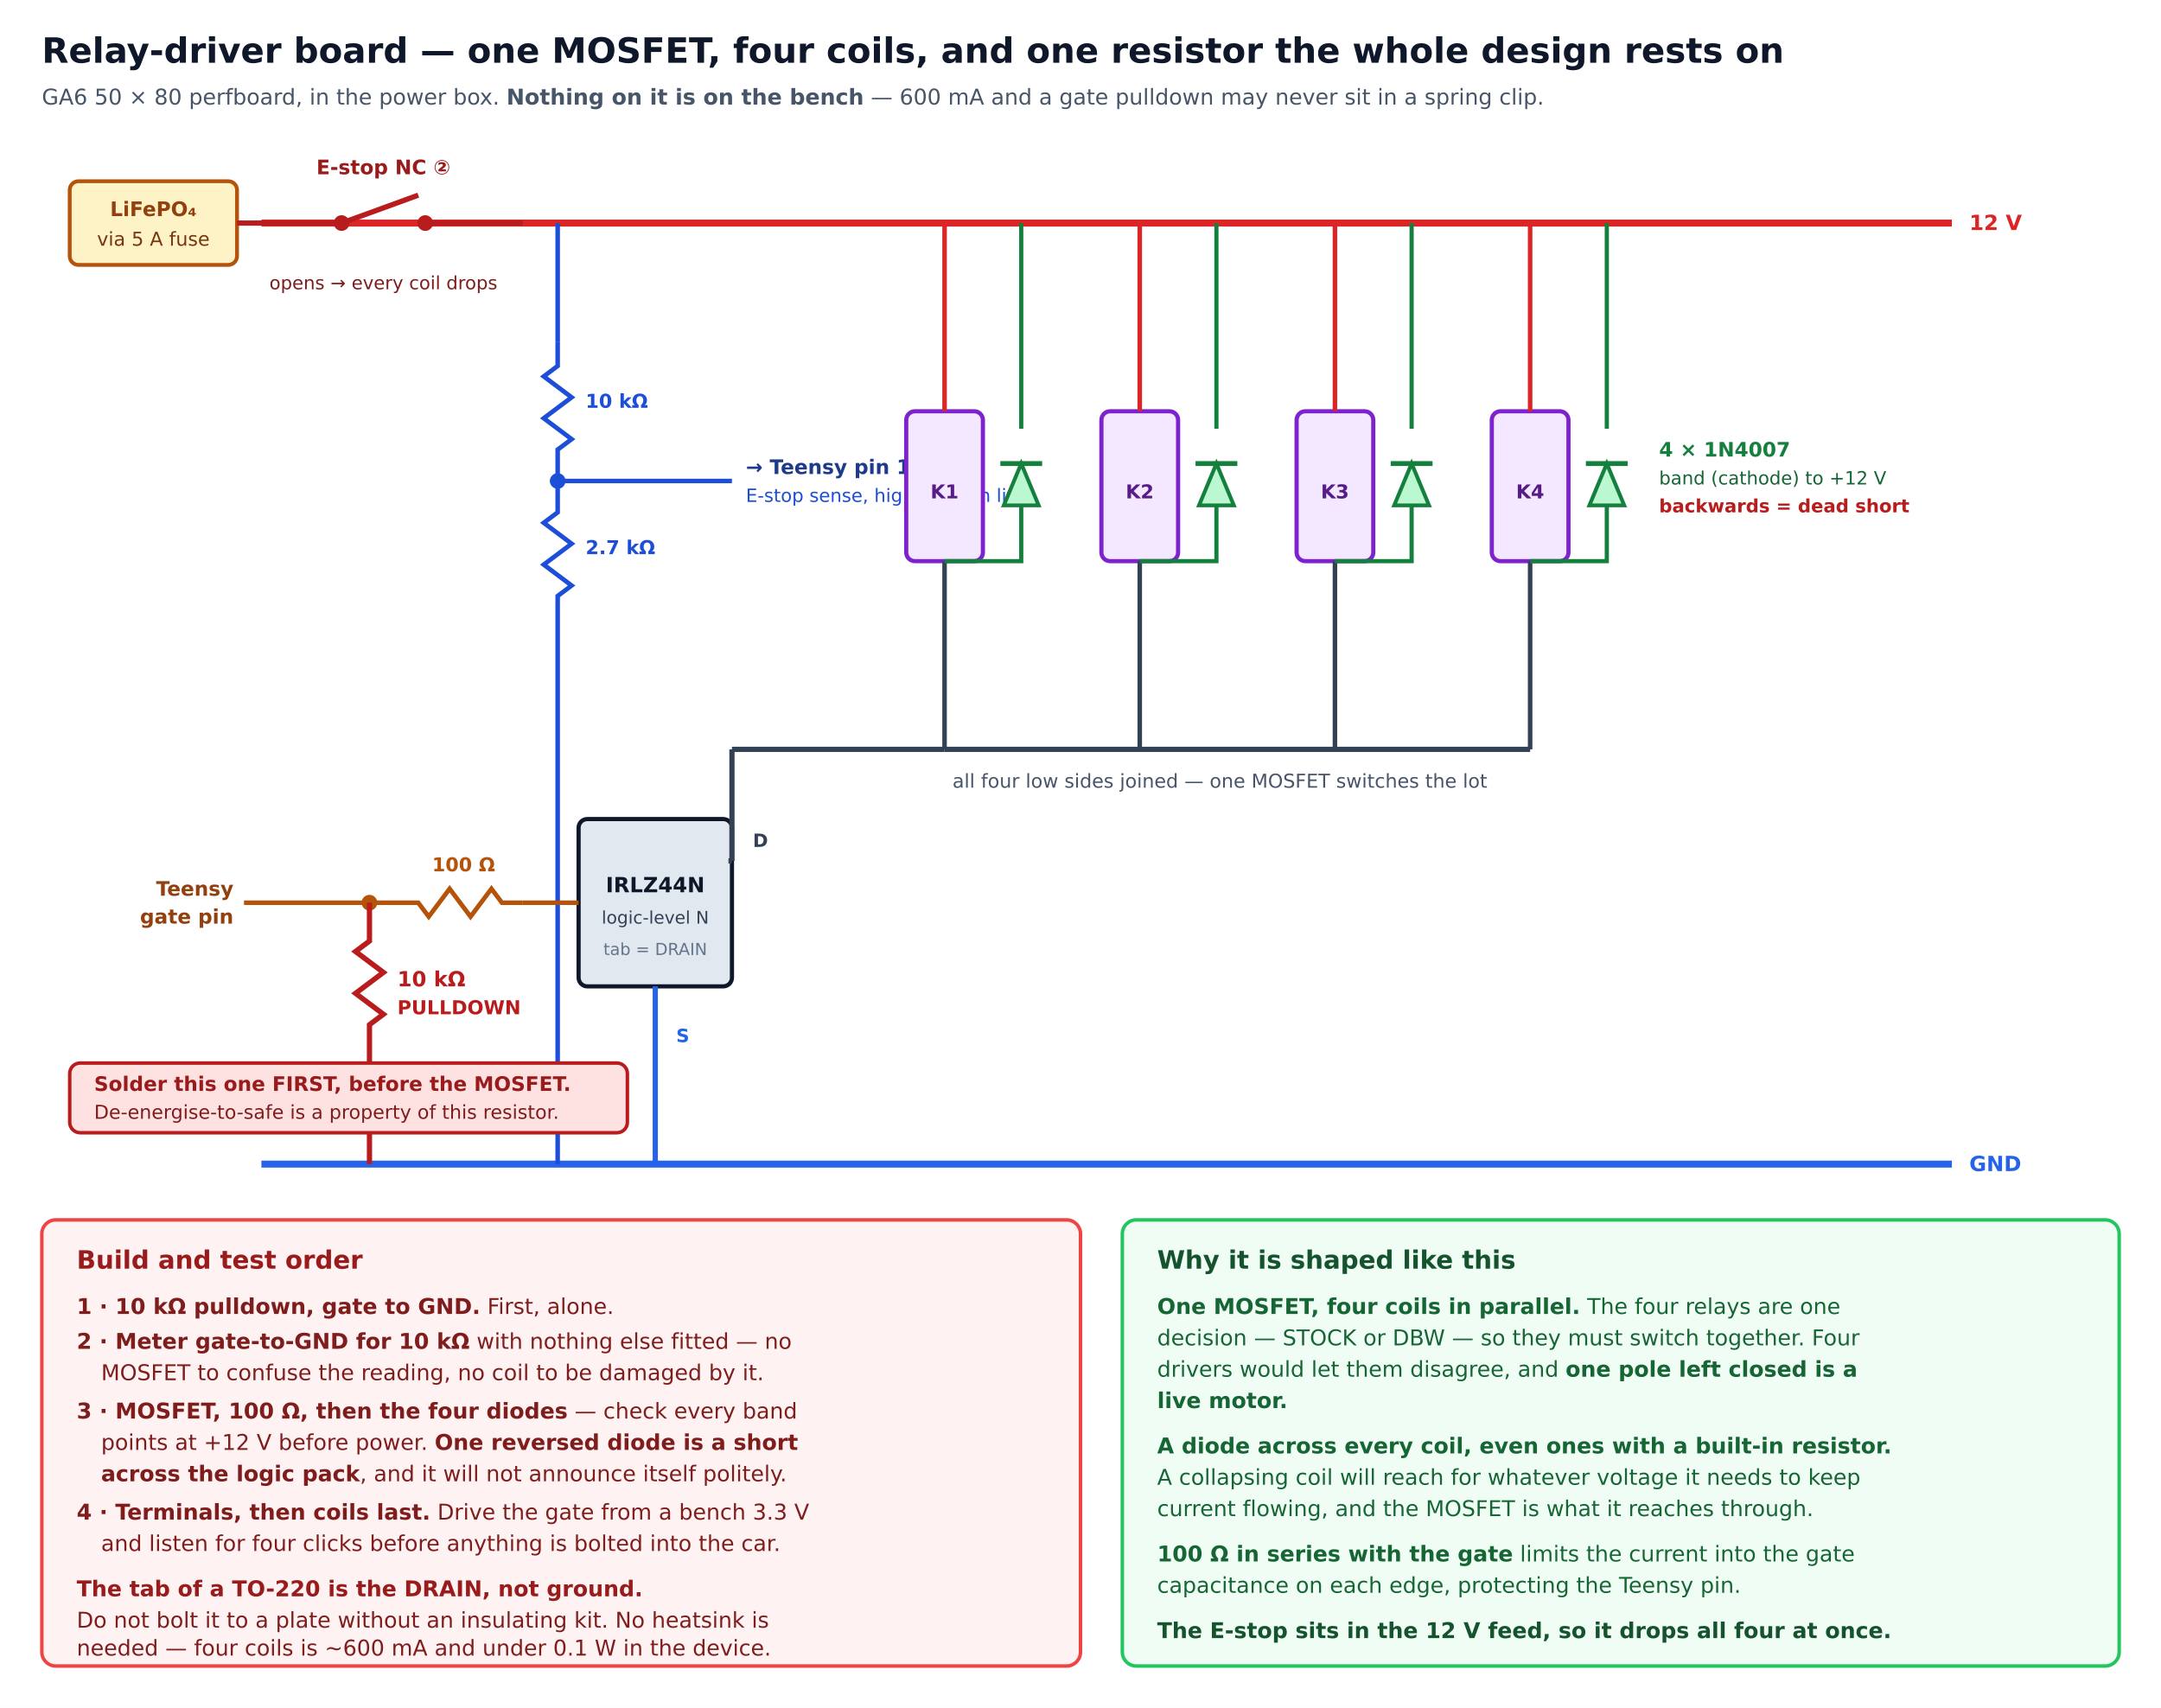
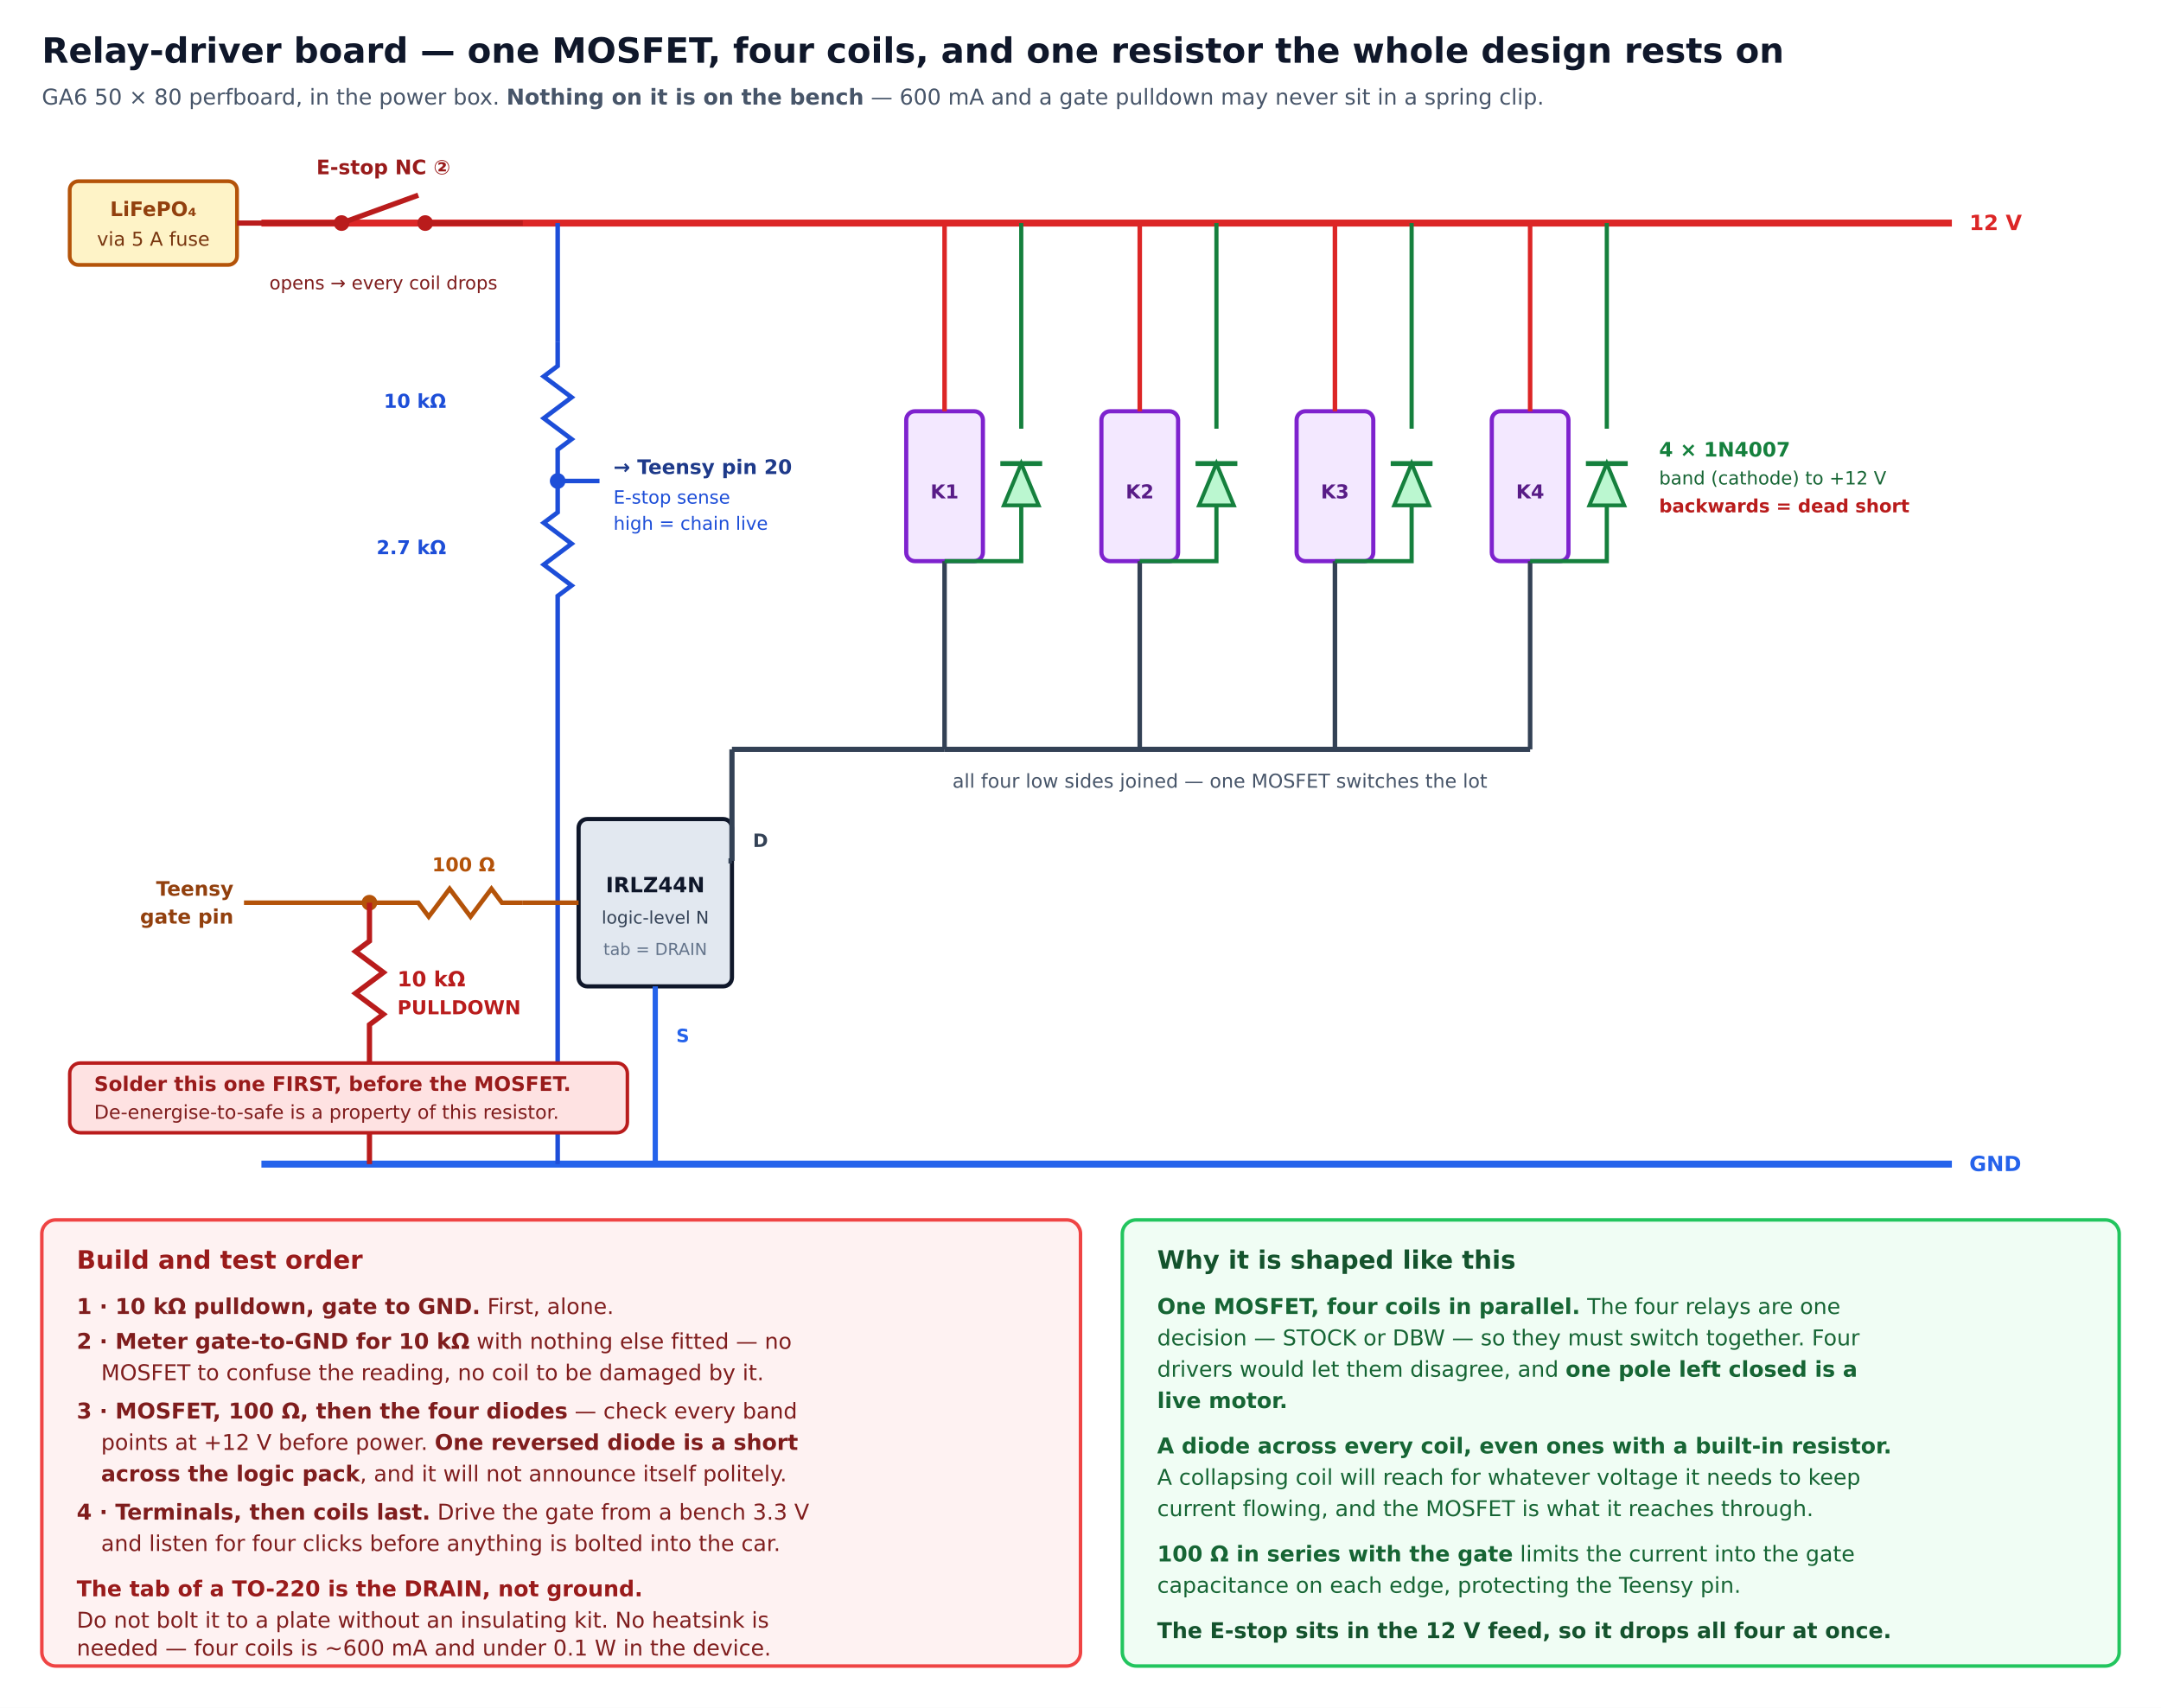
<svg xmlns="http://www.w3.org/2000/svg" viewBox="0 0 1240 980" width="1240" height="980" font-family="DejaVu Sans, Helvetica, Arial, sans-serif">
  <rect width="1240" height="980" fill="#ffffff" />
  <text x="24" y="36" font-size="20" font-weight="bold" fill="#0f172a">Relay-driver board — one MOSFET, four coils, and one resistor the whole design rests on</text>
  <text x="24" y="60" font-size="12.5" fill="#475569">GA6 50 × 80 perfboard, in the power box. <tspan font-weight="bold">Nothing on it is on the bench</tspan> — 600 mA and a gate pulldown may never sit in a spring clip.</text>
  <line x1="150" y1="128" x2="1120" y2="128" stroke="#dc2626" stroke-width="4" />
  <line x1="150" y1="668" x2="1120" y2="668" stroke="#2563eb" stroke-width="4" />
  <text x="1130" y="132" font-size="12" font-weight="bold" fill="#dc2626">12 V</text>
  <text x="1130" y="672" font-size="12" font-weight="bold" fill="#2563eb">GND</text>
  <rect x="40" y="104" width="96" height="48" rx="5" fill="#fef3c7" stroke="#b45309" stroke-width="2.2" />
  <text x="88" y="124" font-size="11.5" font-weight="bold" fill="#92400e" text-anchor="middle">LiFePO₄</text>
  <text x="88" y="141" font-size="11" fill="#78350f" text-anchor="middle">via 5 A fuse</text>
  <g stroke="#b91c1c" stroke-width="3" fill="none">
    <path d="M136,128 L196,128" />
    <path d="M244,128 L300,128" />
    <path d="M196,128 L240,112" />
  </g>
  <circle cx="196" cy="128" r="4.5" fill="#b91c1c" />
  <circle cx="244" cy="128" r="4.5" fill="#b91c1c" />
  <text x="220" y="100" font-size="11.5" font-weight="bold" fill="#991b1b" text-anchor="middle">E-stop NC ②</text>
  <text x="220" y="166" font-size="10.5" fill="#7f1d1d" text-anchor="middle">opens → every coil drops</text>
  <path d="M320,128 L320,196" stroke="#1d4ed8" stroke-width="2.6" />
  <path d="M320,196 L320,210 L312,216 L328,228 L312,240 L328,252 L320,258 L320,276" fill="none" stroke="#1d4ed8" stroke-width="2.6" />
-   <text x="336" y="234" font-size="11" font-weight="bold" fill="#1d4ed8">10 kΩ</text>
+   <text x="256" y="234" font-size="11" font-weight="bold" fill="#1d4ed8" text-anchor="end">10 kΩ</text>
  <circle cx="320" cy="276" r="4.5" fill="#1d4ed8" />
-   <path d="M320,276 L420,276" stroke="#1d4ed8" stroke-width="2.6" />
-   <text x="428" y="272" font-size="11.5" font-weight="bold" fill="#1e3a8a">→ Teensy pin 14</text>
-   <text x="428" y="288" font-size="10.5" fill="#1d4ed8">E-stop sense, high = chain live</text>
+   <path d="M320,276 L344,276" stroke="#1d4ed8" stroke-width="2.6" />
+   <text x="352" y="272" font-size="11.5" font-weight="bold" fill="#1e3a8a">→ Teensy pin 20</text>
+   <text x="352" y="289" font-size="10.5" fill="#1d4ed8">E-stop sense</text>
+   <text x="352" y="304" font-size="10.5" fill="#1d4ed8">high = chain live</text>
  <path d="M320,276 L320,294 L312,300 L328,312 L312,324 L328,336 L320,342 L320,668" fill="none" stroke="#1d4ed8" stroke-width="2.6" />
-   <text x="336" y="318" font-size="11" font-weight="bold" fill="#1d4ed8">2.7 kΩ</text>
+   <text x="256" y="318" font-size="11" font-weight="bold" fill="#1d4ed8" text-anchor="end">2.7 kΩ</text>
  <g>
    <g id="coilgrp" />
  </g>
  <g>
    <rect x="520" y="236" width="44" height="86" rx="5" fill="#f3e8ff" stroke="#7e22ce" stroke-width="2.4" />
    <text x="542" y="286" font-size="11" font-weight="bold" fill="#581c87" text-anchor="middle">K1</text>
    <path d="M542,128 L542,236" stroke="#dc2626" stroke-width="2.6" />
    <path d="M542,322 L542,430" stroke="#334155" stroke-width="2.6" />
    <rect x="632" y="236" width="44" height="86" rx="5" fill="#f3e8ff" stroke="#7e22ce" stroke-width="2.4" />
    <text x="654" y="286" font-size="11" font-weight="bold" fill="#581c87" text-anchor="middle">K2</text>
    <path d="M654,128 L654,236" stroke="#dc2626" stroke-width="2.6" />
    <path d="M654,322 L654,430" stroke="#334155" stroke-width="2.6" />
    <rect x="744" y="236" width="44" height="86" rx="5" fill="#f3e8ff" stroke="#7e22ce" stroke-width="2.4" />
    <text x="766" y="286" font-size="11" font-weight="bold" fill="#581c87" text-anchor="middle">K3</text>
    <path d="M766,128 L766,236" stroke="#dc2626" stroke-width="2.6" />
    <path d="M766,322 L766,430" stroke="#334155" stroke-width="2.6" />
    <rect x="856" y="236" width="44" height="86" rx="5" fill="#f3e8ff" stroke="#7e22ce" stroke-width="2.4" />
    <text x="878" y="286" font-size="11" font-weight="bold" fill="#581c87" text-anchor="middle">K4</text>
    <path d="M878,128 L878,236" stroke="#dc2626" stroke-width="2.6" />
    <path d="M878,322 L878,430" stroke="#334155" stroke-width="2.6" />
  </g>
  <g>
    <g stroke="#15803d" stroke-width="2.4" fill="none">
      <path d="M586,128 L586,246" />
      <path d="M586,290 L586,322 L542,322" />
      <path d="M698,128 L698,246" />
      <path d="M698,290 L698,322 L654,322" />
      <path d="M810,128 L810,246" />
      <path d="M810,290 L810,322 L766,322" />
      <path d="M922,128 L922,246" />
      <path d="M922,290 L922,322 L878,322" />
    </g>
    <g fill="#bbf7d0" stroke="#15803d" stroke-width="2.2">
      <path d="M576,290 L596,290 L586,266 Z" />
      <path d="M688,290 L708,290 L698,266 Z" />
      <path d="M800,290 L820,290 L810,266 Z" />
      <path d="M912,290 L932,290 L922,266 Z" />
    </g>
    <g stroke="#15803d" stroke-width="2.8">
      <line x1="574" y1="266" x2="598" y2="266" />
      <line x1="686" y1="266" x2="710" y2="266" />
      <line x1="798" y1="266" x2="822" y2="266" />
      <line x1="910" y1="266" x2="934" y2="266" />
    </g>
  </g>
  <text x="952" y="262" font-size="11.5" font-weight="bold" fill="#15803d">4 × 1N4007</text>
  <text x="952" y="278" font-size="10.5" fill="#166534">band (cathode) to +12 V</text>
  <text x="952" y="294" font-size="10.5" font-weight="bold" fill="#b91c1c">backwards = dead short</text>
  <line x1="542" y1="430" x2="878" y2="430" stroke="#334155" stroke-width="3" />
  <path d="M542,430 L420,430" stroke="#334155" stroke-width="3" />
  <text x="700" y="452" font-size="11" fill="#475569" text-anchor="middle">all four low sides joined — one MOSFET switches the lot</text>
  <rect x="332" y="470" width="88" height="96" rx="5" fill="#e2e8f0" stroke="#0f172a" stroke-width="2.4" />
  <text x="376" y="512" font-size="12" font-weight="bold" fill="#0f172a" text-anchor="middle">IRLZ44N</text>
  <text x="376" y="530" font-size="10" fill="#334155" text-anchor="middle">logic-level N</text>
  <text x="376" y="548" font-size="9.5" fill="#64748b" text-anchor="middle">tab = DRAIN</text>
  <path d="M420,430 L420,494 L420,494" stroke="#334155" stroke-width="3" fill="none" />
  <path d="M420,494 L418,494" stroke="#334155" stroke-width="3" />
  <text x="432" y="486" font-size="10.5" font-weight="bold" fill="#334155">D</text>
  <path d="M376,566 L376,668" stroke="#2563eb" stroke-width="3" />
  <text x="388" y="598" font-size="10.5" font-weight="bold" fill="#2563eb">S</text>
  <path d="M332,518 L300,518" stroke="#b45309" stroke-width="2.6" />
  <path d="M300,518 L288,518 L282,510 L270,526 L258,510 L246,526 L240,518 L212,518" fill="none" stroke="#b45309" stroke-width="2.6" />
  <text x="266" y="500" font-size="11" font-weight="bold" fill="#b45309" text-anchor="middle">100 Ω</text>
  <path d="M212,518 L140,518" stroke="#b45309" stroke-width="2.6" />
  <text x="134" y="514" font-size="11.5" font-weight="bold" fill="#92400e" text-anchor="end">Teensy</text>
  <text x="134" y="530" font-size="11.5" font-weight="bold" fill="#92400e" text-anchor="end">gate pin</text>
  <circle cx="212" cy="518" r="4.5" fill="#b45309" />
  <path d="M212,518 L212,540 L204,546 L220,558 L204,570 L220,582 L212,588 L212,668" fill="none" stroke="#b91c1c" stroke-width="3" />
  <text x="228" y="566" font-size="12" font-weight="bold" fill="#b91c1c">10 kΩ</text>
  <text x="228" y="582" font-size="11" font-weight="bold" fill="#b91c1c">PULLDOWN</text>
  <rect x="40" y="610" width="320" height="40" rx="6" fill="#fee2e2" stroke="#b91c1c" stroke-width="2" />
  <text x="54" y="626" font-size="11.5" font-weight="bold" fill="#991b1b">Solder this one FIRST, before the MOSFET.</text>
  <text x="54" y="642" font-size="11" fill="#7f1d1d">De-energise-to-safe is a property of this resistor.</text>
  <rect x="24" y="700" width="596" height="256" rx="8" fill="#fef2f2" stroke="#ef4444" stroke-width="2" />
  <text x="44" y="728" font-size="14.5" font-weight="bold" fill="#991b1b">Build and test order</text>
  <text x="44" y="754" font-size="12.5" fill="#7f1d1d">
    <tspan font-weight="bold">1 · 10 kΩ pulldown, gate to GND.</tspan> First, alone.</text>
  <text x="44" y="774" font-size="12.5" fill="#7f1d1d">
    <tspan font-weight="bold">2 · Meter gate-to-GND for 10 kΩ</tspan> with nothing else fitted — no</text>
  <text x="58" y="792" font-size="12.5" fill="#7f1d1d">MOSFET to confuse the reading, no coil to be damaged by it.</text>
  <text x="44" y="814" font-size="12.5" fill="#7f1d1d">
    <tspan font-weight="bold">3 · MOSFET, 100 Ω, then the four diodes</tspan> — check every band</text>
  <text x="58" y="832" font-size="12.5" fill="#7f1d1d">points at +12 V before power. <tspan font-weight="bold">One reversed diode is a short</tspan>
  </text>
  <text x="58" y="850" font-size="12.5" fill="#7f1d1d">
    <tspan font-weight="bold">across the logic pack</tspan>, and it will not announce itself politely.</text>
  <text x="44" y="872" font-size="12.5" fill="#7f1d1d">
    <tspan font-weight="bold">4 · Terminals, then coils last.</tspan> Drive the gate from a bench 3.3 V</text>
  <text x="58" y="890" font-size="12.5" fill="#7f1d1d">and listen for four clicks before anything is bolted into the car.</text>
  <text x="44" y="916" font-size="12.5" font-weight="bold" fill="#991b1b">The tab of a TO-220 is the DRAIN, not ground.</text>
  <text x="44" y="934" font-size="12.5" fill="#7f1d1d">Do not bolt it to a plate without an insulating kit. No heatsink is</text>
  <text x="44" y="950" font-size="12.5" fill="#7f1d1d">needed — four coils is ~600 mA and under 0.1 W in the device.</text>
  <rect x="644" y="700" width="572" height="256" rx="8" fill="#f0fdf4" stroke="#22c55e" stroke-width="2" />
  <text x="664" y="728" font-size="14.5" font-weight="bold" fill="#14532d">Why it is shaped like this</text>
  <text x="664" y="754" font-size="12.5" fill="#166534">
    <tspan font-weight="bold">One MOSFET, four coils in parallel.</tspan> The four relays are one</text>
  <text x="664" y="772" font-size="12.5" fill="#166534">decision — STOCK or DBW — so they must switch together. Four</text>
  <text x="664" y="790" font-size="12.5" fill="#166534">drivers would let them disagree, and <tspan font-weight="bold">one pole left closed is a</tspan>
  </text>
  <text x="664" y="808" font-size="12.5" fill="#166534">
    <tspan font-weight="bold">live motor.</tspan>
  </text>
  <text x="664" y="834" font-size="12.5" fill="#166534">
    <tspan font-weight="bold">A diode across every coil, even ones with a built-in resistor.</tspan>
  </text>
  <text x="664" y="852" font-size="12.5" fill="#166534">A collapsing coil will reach for whatever voltage it needs to keep</text>
  <text x="664" y="870" font-size="12.5" fill="#166534">current flowing, and the MOSFET is what it reaches through.</text>
  <text x="664" y="896" font-size="12.5" fill="#166534">
    <tspan font-weight="bold">100 Ω in series with the gate</tspan> limits the current into the gate</text>
  <text x="664" y="914" font-size="12.5" fill="#166534">capacitance on each edge, protecting the Teensy pin.</text>
  <text x="664" y="940" font-size="12.5" font-weight="bold" fill="#14532d">The E-stop sits in the 12 V feed, so it drops all four at once.</text>
</svg>
